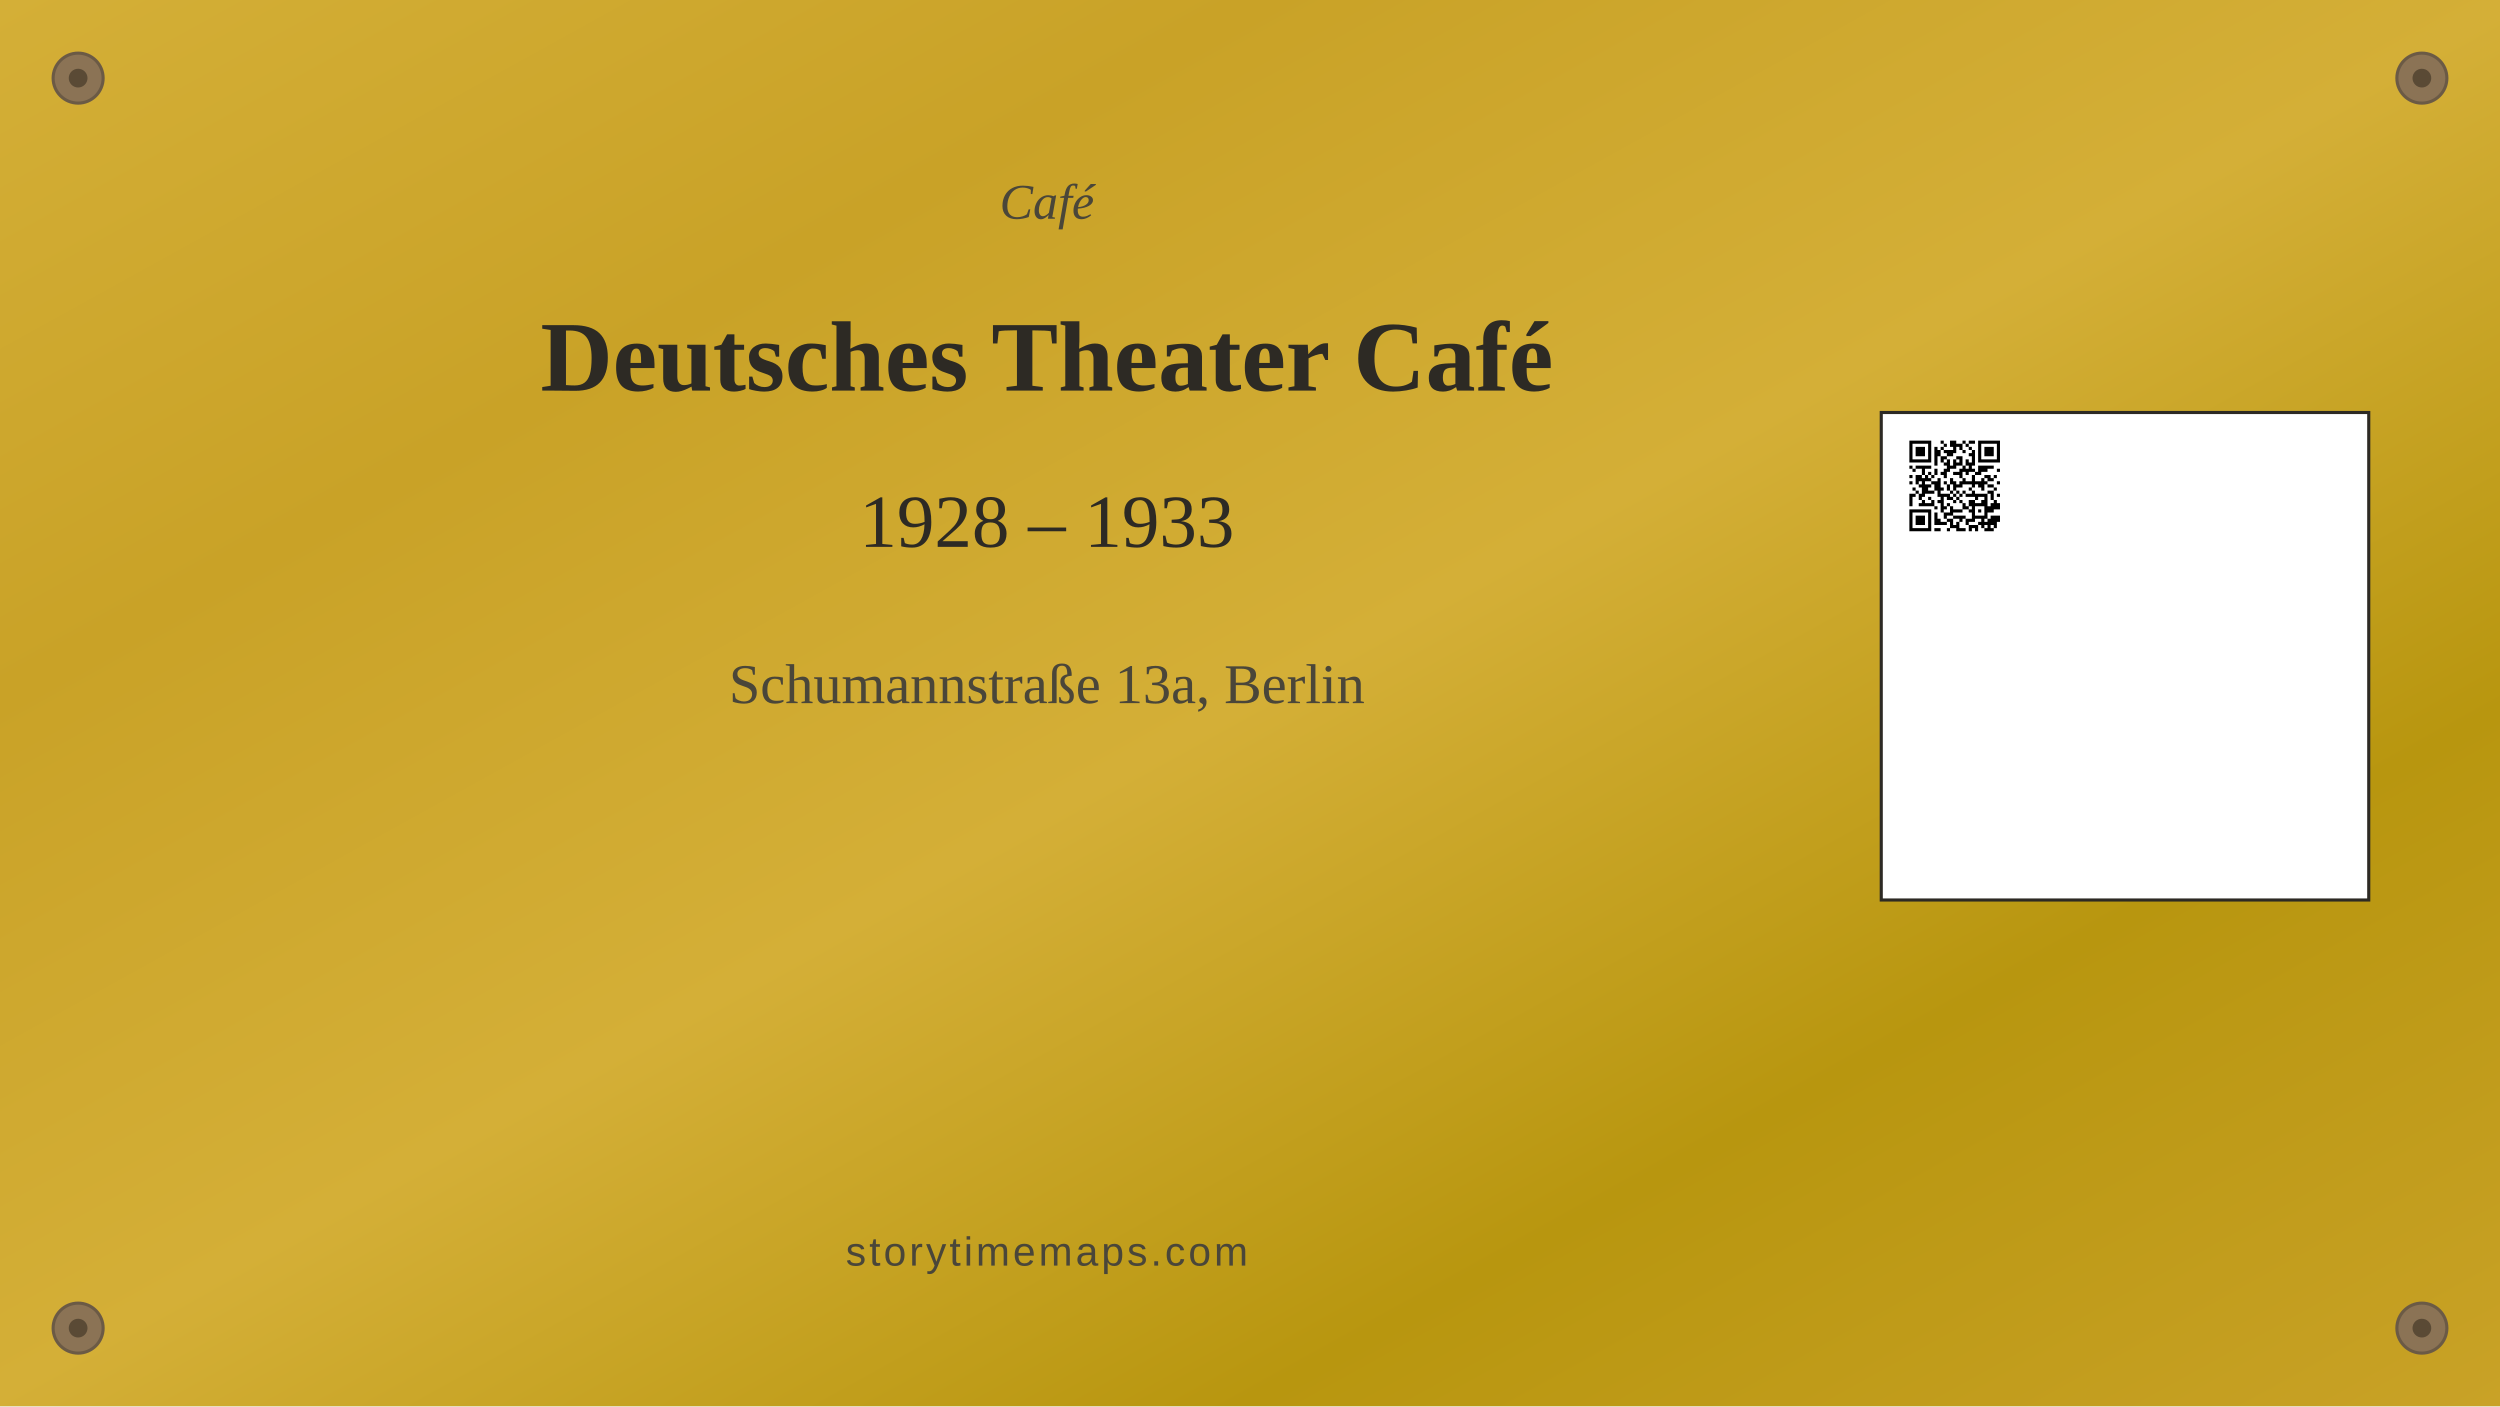
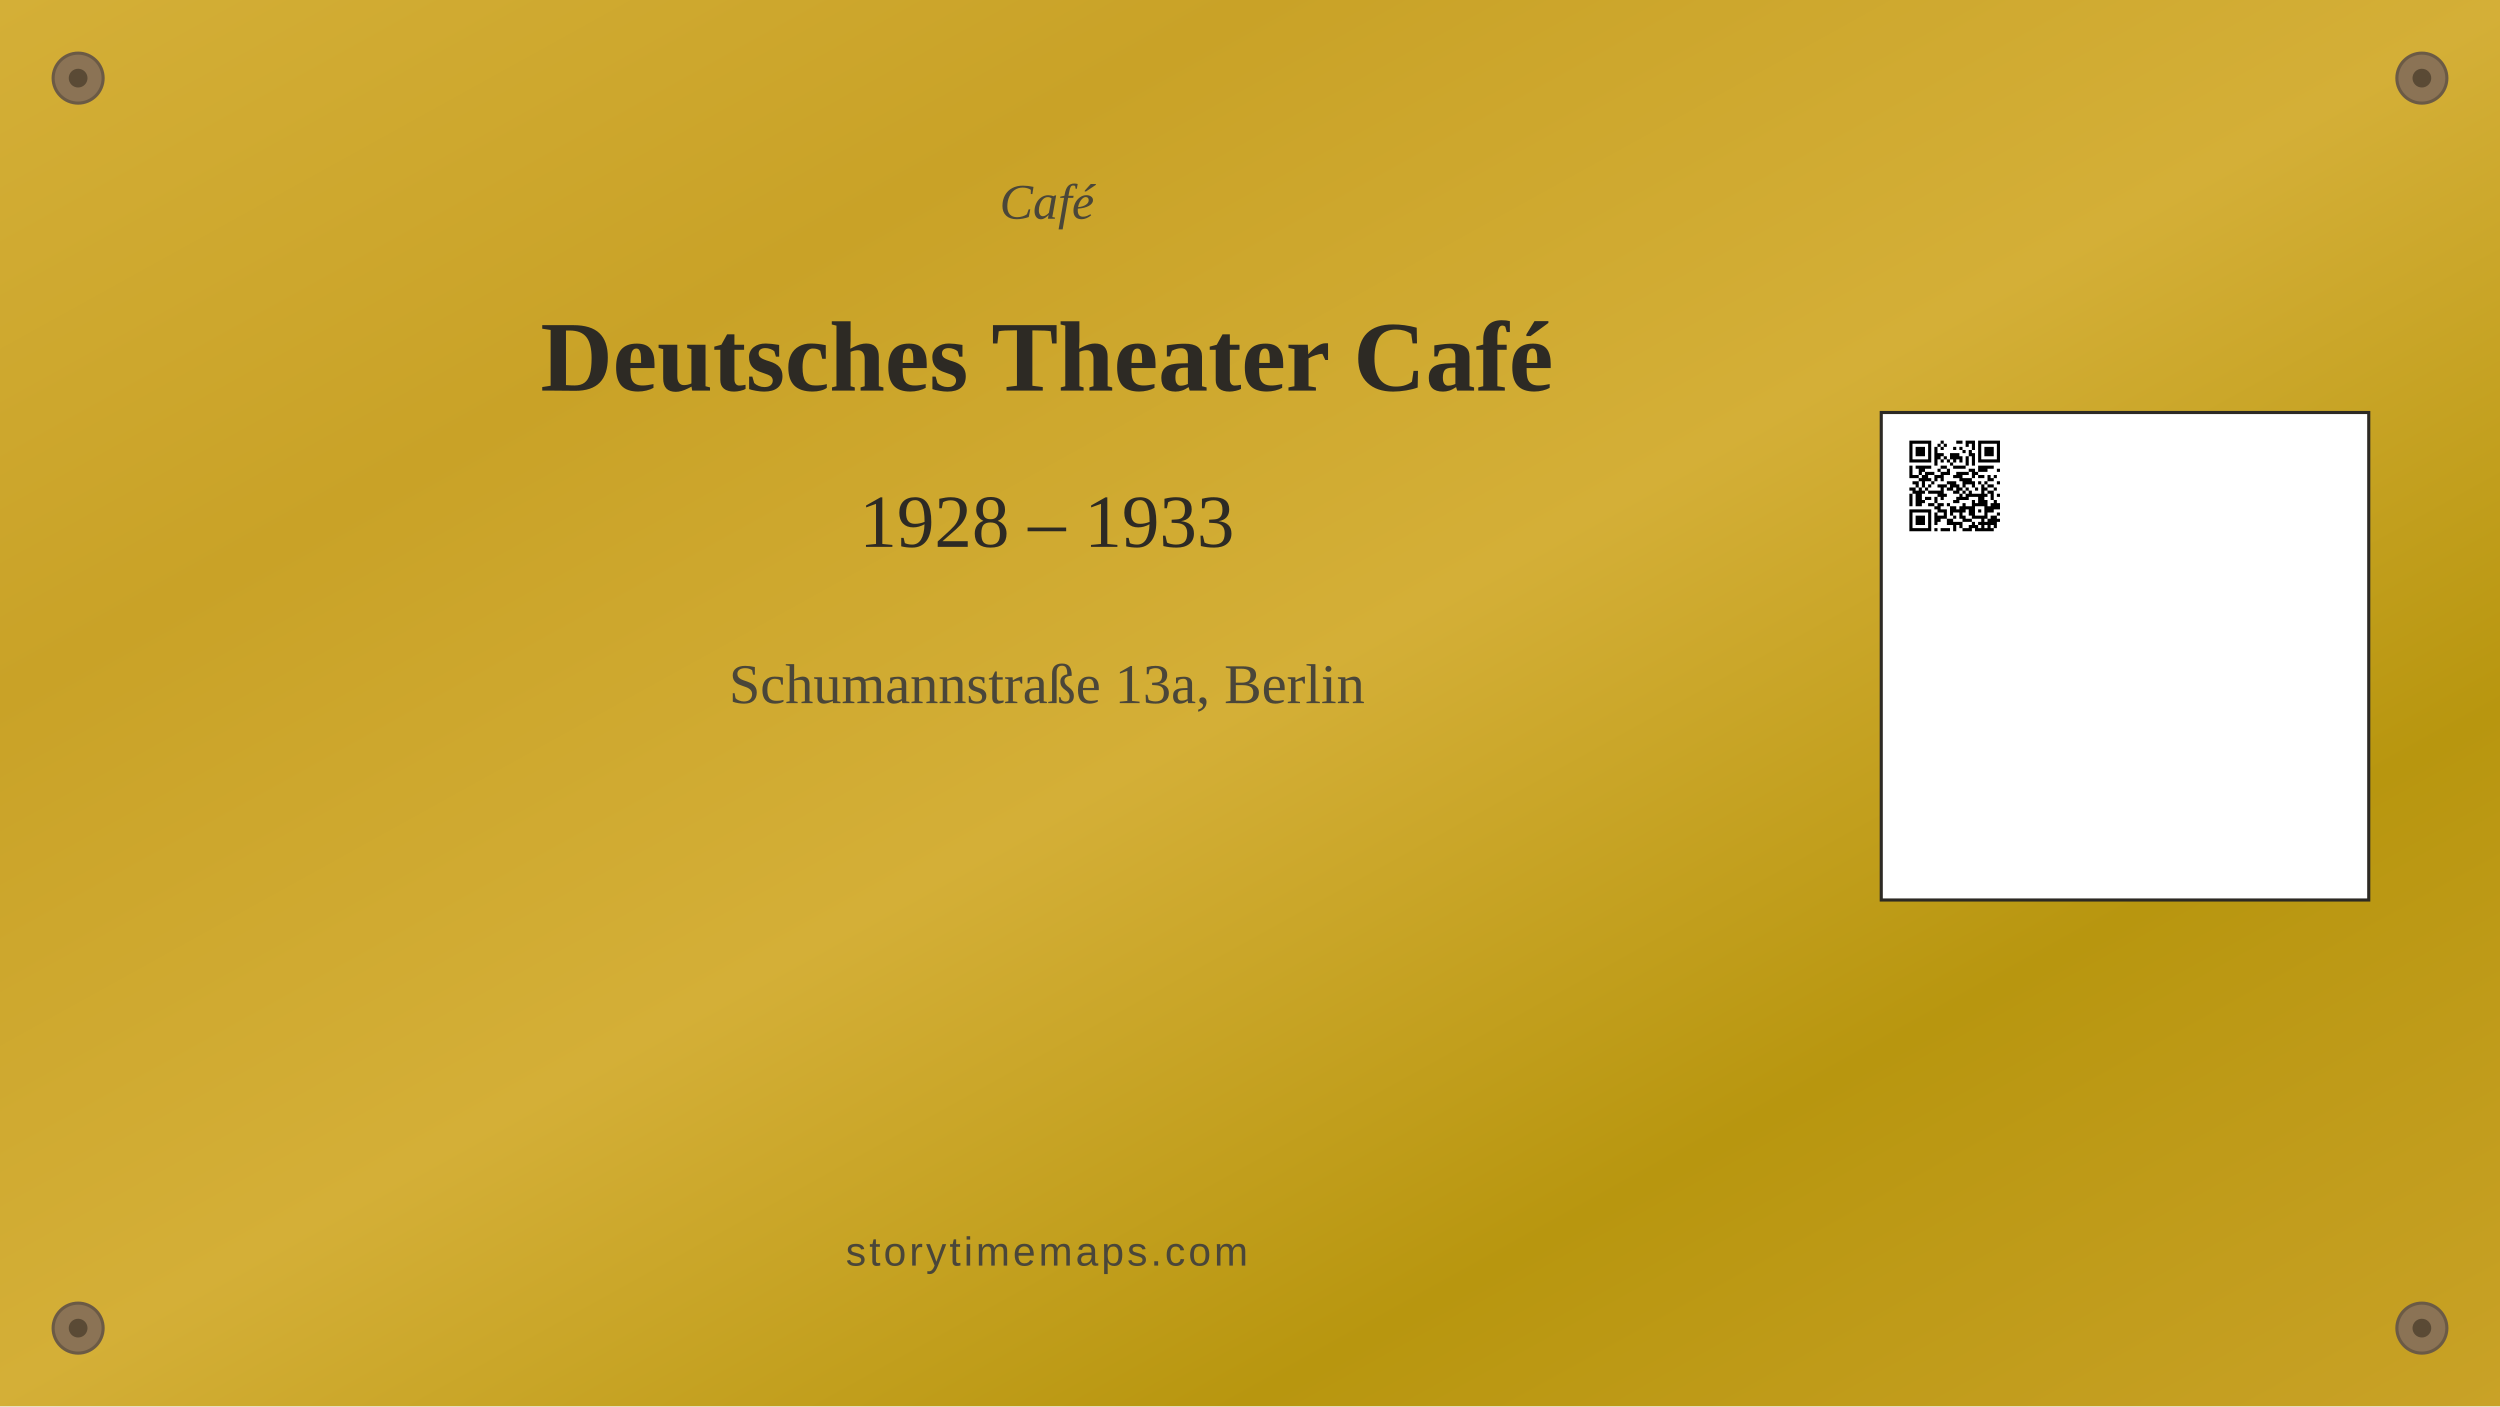
<svg xmlns="http://www.w3.org/2000/svg" viewBox="0 0 800 450" width="800" height="450">
  <defs>
    <style>
      .title { font-family: Georgia, 'Times New Roman', serif; }
      .text { font-family: Georgia, 'Times New Roman', serif; }
      .url { font-family: 'Helvetica Neue', Arial, sans-serif; }
    </style>
    <linearGradient id="brassGradient" x1="0%" y1="0%" x2="100%" y2="100%">
      <stop offset="0%" style="stop-color:#d4af37" />
      <stop offset="25%" style="stop-color:#c9a227" />
      <stop offset="50%" style="stop-color:#d4af37" />
      <stop offset="75%" style="stop-color:#b8960f" />
      <stop offset="100%" style="stop-color:#c9a227" />
    </linearGradient>
  </defs>
  <rect width="800" height="450" fill="url(#brassGradient)" />
  <circle cx="25" cy="25" r="8" fill="#8b7355" stroke="#6b5a45" stroke-width="1" />
  <circle cx="25" cy="25" r="3" fill="#5a4a35" />
  <circle cx="775" cy="25" r="8" fill="#8b7355" stroke="#6b5a45" stroke-width="1" />
  <circle cx="775" cy="25" r="3" fill="#5a4a35" />
  <circle cx="25" cy="425" r="8" fill="#8b7355" stroke="#6b5a45" stroke-width="1" />
  <circle cx="25" cy="425" r="3" fill="#5a4a35" />
  <circle cx="775" cy="425" r="8" fill="#8b7355" stroke="#6b5a45" stroke-width="1" />
  <circle cx="775" cy="425" r="3" fill="#5a4a35" />
  <text x="335" y="70" text-anchor="middle" class="text" font-size="16" fill="#4a4639" font-style="italic">
    Café
  </text>
  <text x="335" y="125" text-anchor="middle" class="title" font-size="32" fill="#2d2a24" font-weight="600">
    Deutsches Theater Café
  </text>
  <text x="335" y="175" text-anchor="middle" class="text" font-size="24" fill="#2d2a24">
    1928 – 1933
  </text>
  <text x="335" y="225" text-anchor="middle" class="text" font-size="18" fill="#4a4639">
    Schumannstraße 13a, Berlin
  </text>
  <text x="335" y="405" text-anchor="middle" class="url" font-size="13" fill="#4a4639" letter-spacing="1">
    storytimemaps.com
  </text>
  <g transform="translate(610, 140)">
    <rect x="-8" y="-8" width="156" height="156" fill="#ffffff" stroke="#2d2a24" stroke-width="1" />
    <g transform="translate(0, 0)">
      <path fill="#ffffff" d="M0 0h31v31H0z" />
-       <path stroke="#000000" d="M1 1.5h7m3 0h1m2 0h2m2 0h1m1 0h2m1 0h7M1 2.5h1m5 0h1m4 0h1m1 0h4m1 0h1m3 0h1m5 0h1M1 3.5h1m1 0h3m1 0h1m1 0h1m1 0h1m3 0h1m1 0h1m2 0h1m2 0h1m1 0h3m1 0h1M1 4.5h1m1 0h3m1 0h1m1 0h2m1 0h4m2 0h1m2 0h1m1 0h1m1 0h3m1 0h1M1 5.5h1m1 0h3m1 0h1m1 0h2m2 0h2m5 0h2m1 0h1m1 0h3m1 0h1M1 6.5h1m5 0h1m1 0h1m1 0h2m3 0h2m3 0h1m1 0h1m5 0h1M1 7.5h7m1 0h1m1 0h1m1 0h1m1 0h1m1 0h1m1 0h1m1 0h1m1 0h7M9 8.5h1m2 0h2m1 0h3m1 0h3M1 9.5h1m1 0h5m5 0h3m2 0h1m1 0h1m2 0h5M2 10.5h1m2 0h1m3 0h1m2 0h2m3 0h5m1 0h3m3 0h1M5 11.5h1m1 0h1m1 0h1m1 0h2m2 0h3m1 0h1m2 0h2M1 12.5h1m1 0h2m1 0h1m1 0h1m3 0h1m4 0h1m3 0h1m3 0h2m1 0h1M3 13.5h5m2 0h1m3 0h1m3 0h1m2 0h1m2 0h1m1 0h2M1 14.5h1m1 0h1m1 0h1m2 0h3m1 0h1m1 0h2m1 0h9m3 0h1M4 15.5h4m1 0h2m2 0h1m1 0h3m3 0h1m1 0h2m1 0h2M2 16.5h1m2 0h2m2 0h3m1 0h1m1 0h1m4 0h1m3 0h1m3 0h1M3 17.5h1m1 0h4m1 0h1m3 0h1m1 0h1m1 0h1m2 0h1m4 0h2M1 18.5h2m1 0h2m4 0h4m1 0h1m1 0h1m1 0h7m1 0h1m1 0h1M1 19.5h1m2 0h1m2 0h1m3 0h1m1 0h2m1 0h1m5 0h1m2 0h1m1 0h1M1 20.5h1m3 0h1m2 0h1m1 0h2m3 0h1m1 0h1m2 0h2m2 0h2m2 0h1M1 21.5h1m2 0h5m2 0h1m1 0h1m4 0h1m1 0h6m1 0h3M9 22.5h1m1 0h2m1 0h1m3 0h2m1 0h1m3 0h5M1 23.5h7m3 0h1m2 0h4m2 0h2m1 0h1m1 0h3M1 24.5h1m5 0h1m1 0h1m2 0h3m6 0h1m3 0h1M1 25.5h1m1 0h3m1 0h1m1 0h1m2 0h1m2 0h4m2 0h5m1 0h3M1 26.5h1m1 0h3m1 0h1m1 0h2m2 0h2m2 0h1m1 0h3m2 0h1m1 0h4M1 27.5h1m1 0h3m1 0h1m1 0h4m1 0h1m1 0h1m2 0h1m3 0h6M1 28.5h1m5 0h1m6 0h3m3 0h3m1 0h1m1 0h1m1 0h1M1 29.5h7m1 0h2m2 0h1m2 0h3m1 0h1m1 0h1m2 0h3" />
+       <path stroke="#000000" d="M1 1.5h7m3 0h1m4 0h2m1 0h3m1 0h7M1 2.5h1m5 0h1m2 0h1m1 0h1m6 0h1m1 0h1m1 0h1m5 0h1M1 3.5h1m1 0h3m1 0h1m1 0h1m1 0h1m3 0h1m1 0h1m3 0h1m1 0h1m1 0h3m1 0h1M1 4.5h1m1 0h3m1 0h1m1 0h1m8 0h1m1 0h1m2 0h1m1 0h3m1 0h1M1 5.5h1m1 0h3m1 0h1m1 0h3m2 0h3m3 0h2m1 0h1m1 0h3m1 0h1M1 6.5h1m5 0h1m1 0h2m1 0h1m1 0h4m1 0h1m1 0h1m1 0h1m5 0h1M1 7.5h7m1 0h1m1 0h1m1 0h1m1 0h1m1 0h1m1 0h1m1 0h1m1 0h7M9 8.5h1m4 0h1m4 0h1m1 0h1M1 9.5h1m1 0h5m3 0h2m2 0h4m4 0h5M1 10.5h1m2 0h2m4 0h1m2 0h1m6 0h2m1 0h3m3 0h1M1 11.5h1m2 0h1m1 0h3m2 0h3m2 0h4m1 0h2M1 12.5h3m1 0h2m2 0h3m3 0h3m3 0h1m1 0h2m1 0h1m1 0h1M4 13.5h4m1 0h1m1 0h1m5 0h4m5 0h2M2 14.5h2m1 0h1m2 0h1m4 0h3m2 0h4m1 0h1m1 0h1m3 0h1M3 15.5h1m1 0h1m1 0h1m2 0h3m1 0h3m1 0h1m2 0h1m2 0h1m1 0h2M1 16.5h2m1 0h1m1 0h1m4 0h1m1 0h2m1 0h2m1 0h1m2 0h1m1 0h2m2 0h1M2 17.5h4m1 0h5m3 0h2m1 0h1m1 0h1m3 0h1m1 0h2M1 18.5h1m1 0h2m5 0h3m4 0h1m1 0h7m1 0h1m1 0h1M1 19.5h1m1 0h2m1 0h2m1 0h1m1 0h1m4 0h4m3 0h2m2 0h1M1 20.5h1m1 0h3m3 0h1m5 0h2m4 0h1m1 0h3m2 0h1M1 21.5h1m1 0h2m2 0h2m1 0h2m1 0h1m4 0h1m2 0h5m1 0h3M9 22.5h2m3 0h2m1 0h5m3 0h5M1 23.5h7m2 0h3m1 0h5m1 0h2m1 0h1m1 0h3M1 24.5h1m5 0h1m1 0h1m2 0h1m1 0h1m2 0h1m2 0h2m3 0h1m3 0h1M1 25.5h1m1 0h3m1 0h1m1 0h4m2 0h1m1 0h2m2 0h5m1 0h2M1 26.5h1m1 0h3m1 0h1m1 0h2m2 0h2m3 0h3m3 0h1m1 0h4M1 27.5h1m1 0h3m1 0h1m1 0h1m3 0h5m3 0h1m1 0h6M1 28.5h1m5 0h1m7 0h1m1 0h1m2 0h3m1 0h1m1 0h1m1 0h1M1 29.5h7m1 0h1m1 0h3m1 0h1m2 0h3m1 0h6" />
    </g>
  </g>
</svg>
